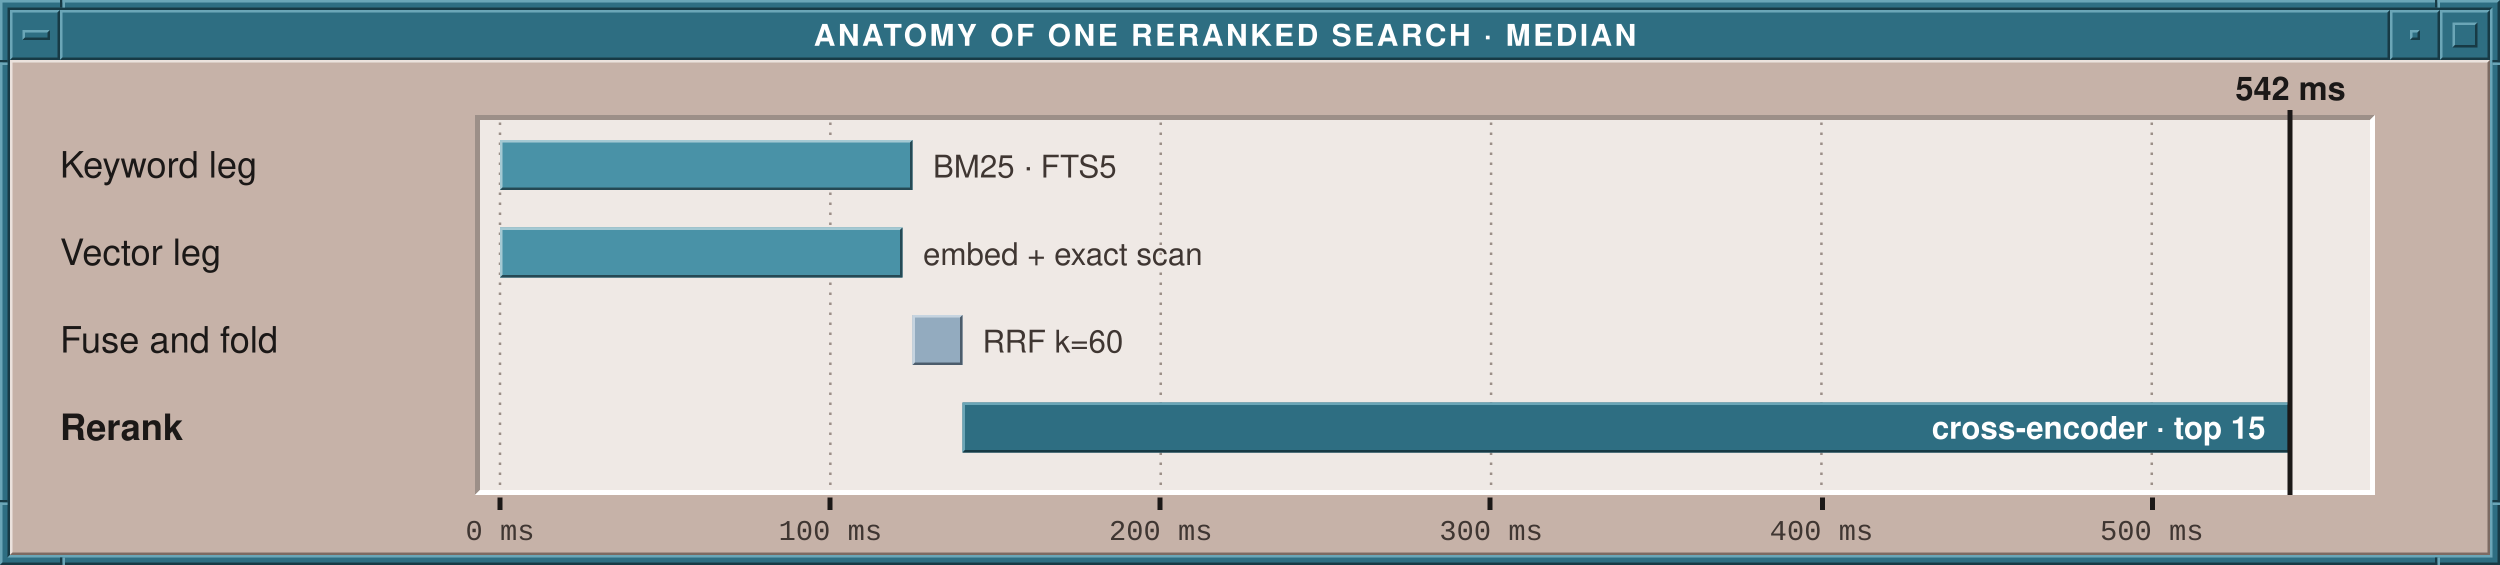
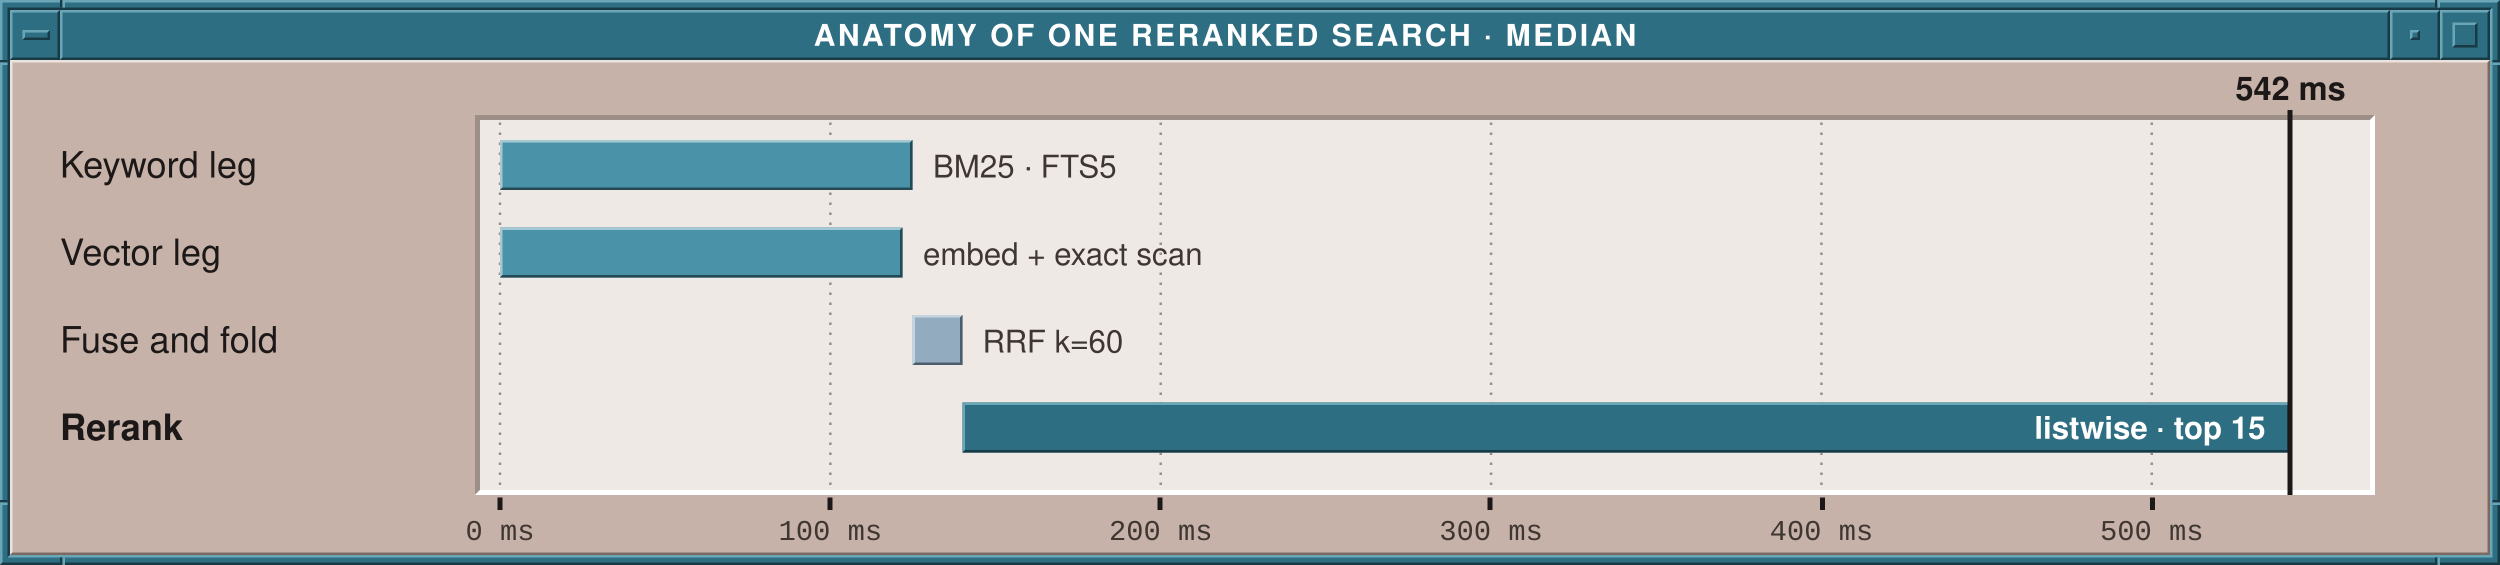
<svg xmlns="http://www.w3.org/2000/svg" width="1000" height="226" viewBox="0 0 1000 226" role="img" aria-labelledby="t d">
  <style>.s{font-family:Helvetica,Arial,'Liberation Sans','Nimbus Sans',sans-serif}.m{font-family:'Lucida Console','Lucida Sans Typewriter',Monaco,'Courier New',monospace}</style>
  <defs>
    <marker id="ah" viewBox="0 0 8 8" refX="6" refY="4" markerWidth="4" markerHeight="4" orient="auto">
      <path d="M0 0L8 4L0 8z" fill="#e8ebee" />
    </marker>
    <marker id="ak" viewBox="0 0 8 8" refX="6" refY="4" markerWidth="4" markerHeight="4" orient="auto">
      <path d="M0 0L8 4L0 8z" fill="#1b1817" />
    </marker>
  </defs>
  <rect x="0" y="0" width="1000" height="226" fill="#2e6e82" />
  <path d="M0 0H1000L999 1H1V225L0 226Z" fill="#6ba6b7" />
  <path d="M1000 0V226H0L1 225H999V1Z" fill="#173a45" />
  <path d="M3 3H997L996 4H4V222L3 223Z" fill="#173a45" />
  <path d="M997 3V223H3L4 222H996V4Z" fill="#6ba6b7" />
  <rect x="24" y="0" width="1" height="3" fill="#173a45" />
  <rect x="25" y="0" width="1" height="3" fill="#6ba6b7" />
  <rect x="24" y="223" width="1" height="3" fill="#173a45" />
  <rect x="25" y="223" width="1" height="3" fill="#6ba6b7" />
  <rect x="974" y="0" width="1" height="3" fill="#173a45" />
  <rect x="975" y="0" width="1" height="3" fill="#6ba6b7" />
  <rect x="974" y="223" width="1" height="3" fill="#173a45" />
  <rect x="975" y="223" width="1" height="3" fill="#6ba6b7" />
  <rect x="0" y="24" width="3" height="1" fill="#173a45" />
  <rect x="0" y="25" width="3" height="1" fill="#6ba6b7" />
  <rect x="997" y="24" width="3" height="1" fill="#173a45" />
  <rect x="997" y="25" width="3" height="1" fill="#6ba6b7" />
  <rect x="0" y="200" width="3" height="1" fill="#173a45" />
  <rect x="0" y="201" width="3" height="1" fill="#6ba6b7" />
  <rect x="997" y="200" width="3" height="1" fill="#173a45" />
  <rect x="997" y="201" width="3" height="1" fill="#6ba6b7" />
  <rect x="4" y="4" width="20" height="20" fill="#2e6e82" />
  <path d="M4 4H24L23 5H5V23L4 24Z" fill="#6ba6b7" />
  <path d="M24 4V24H4L5 23H23V5Z" fill="#173a45" />
  <rect x="9" y="12" width="11" height="4" fill="#2e6e82" />
  <path d="M9 12H20L19 13H10V15L9 16Z" fill="#6ba6b7" />
  <path d="M20 12V16H9L10 15H19V13Z" fill="#173a45" />
  <rect x="976" y="4" width="20" height="20" fill="#2e6e82" />
  <path d="M976 4H996L995 5H977V23L976 24Z" fill="#6ba6b7" />
  <path d="M996 4V24H976L977 23H995V5Z" fill="#173a45" />
  <rect x="981" y="9" width="10" height="10" fill="#2e6e82" />
  <path d="M981 9H991L990 10H982V18L981 19Z" fill="#6ba6b7" />
  <path d="M991 9V19H981L982 18H990V10Z" fill="#173a45" />
  <rect x="956" y="4" width="20" height="20" fill="#2e6e82" />
  <path d="M956 4H976L975 5H957V23L956 24Z" fill="#6ba6b7" />
  <path d="M976 4V24H956L957 23H975V5Z" fill="#173a45" />
  <rect x="964" y="12" width="4" height="4" fill="#2e6e82" />
  <path d="M964 12H968L967 13H965V15L964 16Z" fill="#6ba6b7" />
  <path d="M968 12V16H964L965 15H967V13Z" fill="#173a45" />
  <rect x="24" y="4" width="932" height="20" fill="#2e6e82" />
  <path d="M24 4H956L955 5H25V23L24 24Z" fill="#6ba6b7" />
  <path d="M956 4V24H24L25 23H955V5Z" fill="#173a45" />
  <text x="490" y="18.32" class="s" font-size="12" font-weight="700" fill="#ffffff" text-anchor="middle" letter-spacing="1">ANATOMY OF ONE RERANKED SEARCH · MEDIAN</text>
  <rect x="4" y="24" width="992" height="198" fill="#c6b2a8" />
  <path d="M4 24H996L995 25H5V221L4 222Z" fill="#ebe2dd" />
  <path d="M996 24V222H4L5 221H995V25Z" fill="#7c6a62" />
  <rect x="190" y="46" width="760" height="152" fill="#efe9e5" />
  <path d="M190 46H950L948 48H192V196L190 198Z" fill="#9c8f88" />
  <path d="M950 46V198H190L192 196H948V48Z" fill="#ffffff" />
  <line x1="200" y1="49" x2="200" y2="195" stroke="#9c8f88" stroke-width="1" stroke-dasharray="1 3" />
  <rect x="199" y="199" width="2" height="5" fill="#1b1817" />
  <text x="200" y="216" class="m" font-size="11.5" fill="#3f3632" text-anchor="middle">0 ms</text>
  <line x1="332.14" y1="49" x2="332.14" y2="195" stroke="#9c8f88" stroke-width="1" stroke-dasharray="1 3" />
  <rect x="331" y="199" width="2" height="5" fill="#1b1817" />
  <text x="332.14" y="216" class="m" font-size="11.5" fill="#3f3632" text-anchor="middle">100 ms</text>
  <line x1="464.29" y1="49" x2="464.29" y2="195" stroke="#9c8f88" stroke-width="1" stroke-dasharray="1 3" />
  <rect x="463" y="199" width="2" height="5" fill="#1b1817" />
  <text x="464.29" y="216" class="m" font-size="11.5" fill="#3f3632" text-anchor="middle">200 ms</text>
  <line x1="596.43" y1="49" x2="596.43" y2="195" stroke="#9c8f88" stroke-width="1" stroke-dasharray="1 3" />
  <rect x="595" y="199" width="2" height="5" fill="#1b1817" />
  <text x="596.43" y="216" class="m" font-size="11.5" fill="#3f3632" text-anchor="middle">300 ms</text>
  <line x1="728.57" y1="49" x2="728.57" y2="195" stroke="#9c8f88" stroke-width="1" stroke-dasharray="1 3" />
  <rect x="728" y="199" width="2" height="5" fill="#1b1817" />
  <text x="728.57" y="216" class="m" font-size="11.5" fill="#3f3632" text-anchor="middle">400 ms</text>
  <line x1="860.71" y1="49" x2="860.71" y2="195" stroke="#9c8f88" stroke-width="1" stroke-dasharray="1 3" />
  <rect x="860" y="199" width="2" height="5" fill="#1b1817" />
  <text x="860.71" y="216" class="m" font-size="11.5" fill="#3f3632" text-anchor="middle">500 ms</text>
  <text x="24" y="71" class="s" font-size="14.5" fill="#1b1817">Keyword leg</text>
  <rect x="200" y="56" width="165" height="20" fill="#4992a7" />
  <path d="M200 56H365L364 57H201V75L200 76Z" fill="#a4c9d3" />
  <path d="M365 56V76H200L201 75H364V57Z" fill="#254954" />
  <text x="373.18" y="71" class="s" font-size="12.5" fill="#3f3632">BM25 · FTS5</text>
  <text x="24" y="106" class="s" font-size="14.5" fill="#1b1817">Vector leg</text>
  <rect x="200" y="91" width="161" height="20" fill="#4992a7" />
  <path d="M200 91H361L360 92H201V110L200 111Z" fill="#a4c9d3" />
  <path d="M361 91V111H200L201 110H360V92Z" fill="#254954" />
  <text x="369.21" y="106" class="s" font-size="12.5" fill="#3f3632">embed + exact scan</text>
  <text x="24" y="141" class="s" font-size="14.5" fill="#1b1817">Fuse and fold</text>
  <rect x="365" y="126" width="20" height="20" fill="#93abbf" />
  <path d="M365 126H385L384 127H366V145L365 146Z" fill="#c6d4e0" />
  <path d="M385 126V146H365L366 145H384V127Z" fill="#4c5c6b" />
  <text x="393" y="141" class="s" font-size="12.5" fill="#3f3632">RRF k=60</text>
  <text x="24" y="176" class="s" font-size="14.5" font-weight="700" fill="#1b1817">Rerank</text>
  <rect x="385" y="161" width="531" height="20" fill="#2e6e82" />
  <path d="M385 161H916L915 162H386V180L385 181Z" fill="#6ba6b7" />
  <path d="M916 161V181H385L386 180H915V162Z" fill="#173a45" />
-   <text x="906.21" y="175.5" class="s" font-size="12.5" font-weight="700" fill="#ffffff" text-anchor="end">cross-encoder · top 15</text>
+   <text x="906.21" y="175.5" class="s" font-size="12.5" font-weight="700" fill="#ffffff" text-anchor="end">listwise · top 15</text>
  <rect x="915" y="44" width="2" height="154" fill="#1b1817" />
  <text x="916.21" y="40" class="s" font-size="13" font-weight="700" fill="#1b1817" text-anchor="middle">542 ms</text>
</svg>
